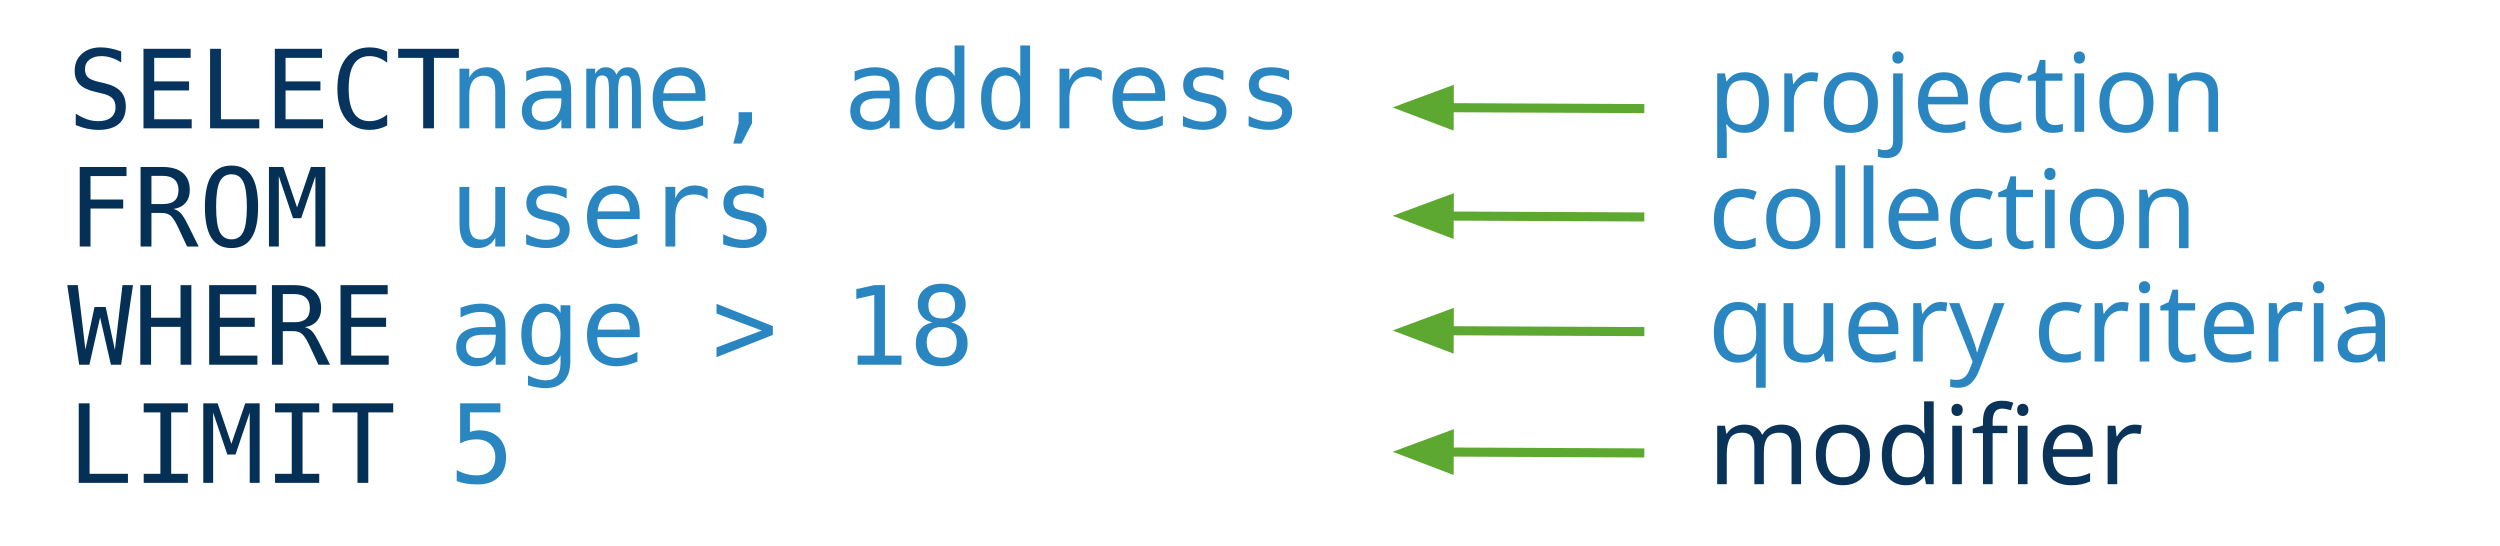
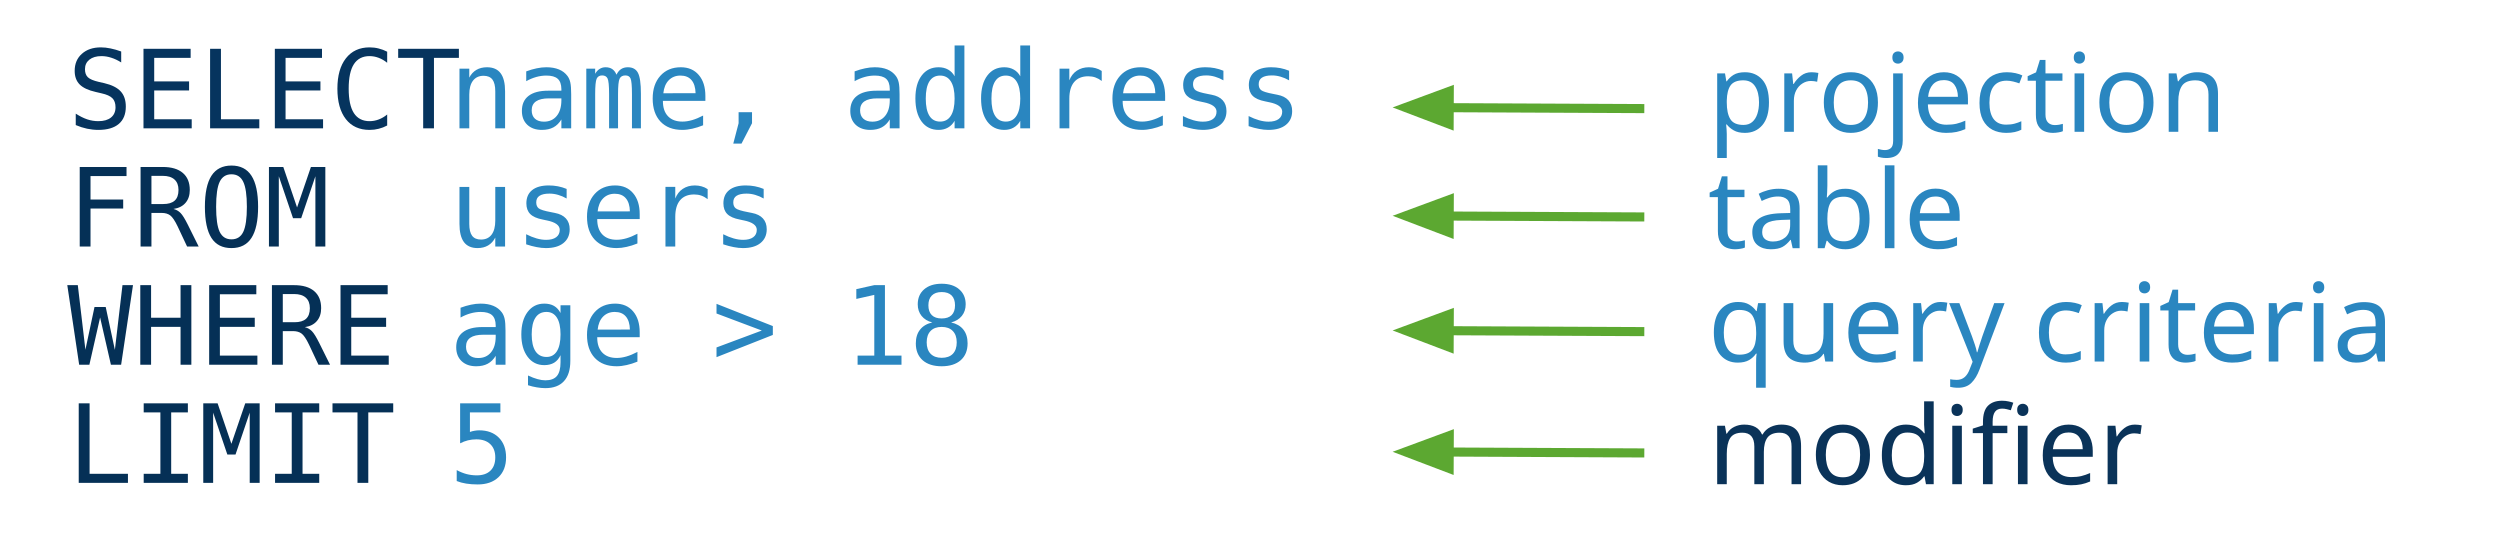
<svg xmlns="http://www.w3.org/2000/svg" version="1.1" x="0px" y="0px" width="550" height="120" viewBox="0, 0, 550, 120">
  <g id="Layer 1">
    <g>
      <text transform="matrix(1, 0, 0, 1, 160.664, 60.879)">
        <tspan x="-145.859" y="-32.643" font-family="Inconsolata" font-size="24" fill="#06345E">SELECT</tspan>
        <tspan x="-73.859" y="-32.643" font-family="Inconsolata" font-size="24" fill="#D33907"> </tspan>
        <tspan x="-61.859" y="-32.643" font-family="Inconsolata" font-size="24" fill="#2A86C0">name, address</tspan>
        <tspan x="94.141" y="-32.643" font-family="Inconsolata" font-size="24" fill="#D33907"> </tspan>
        <tspan x="-145.859" y="-6.643" font-family="Inconsolata" font-size="24" fill="#053056">FROM</tspan>
        <tspan x="-97.859" y="-6.643" font-family="Inconsolata" font-size="24" fill="#D33907">   </tspan>
        <tspan x="-61.859" y="-6.643" font-family="Inconsolata" font-size="24" fill="#2A86C0">users</tspan>
        <tspan x="-145.859" y="19.357" font-family="Inconsolata" font-size="24" fill="#053056">WHERE</tspan>
        <tspan x="-85.859" y="19.357" font-family="Inconsolata" font-size="24" fill="#D33907">  </tspan>
        <tspan x="-61.859" y="19.357" font-family="Inconsolata" font-size="24" fill="#2A86C0">age &gt; 18</tspan>
        <tspan x="-145.859" y="45.357" font-family="Inconsolata" font-size="24" fill="#053056">LIMIT</tspan>
        <tspan x="-85.859" y="45.357" font-family="Inconsolata" font-size="24" fill="#D33907">  </tspan>
        <tspan x="-61.859" y="45.357" font-family="Inconsolata" font-size="24" fill="#2A86C0">5</tspan>
      </text>
      <g>
        <g>
          <path d="M361.75,23.891 L318.823,23.691" fill-opacity="0" stroke="#5CA831" stroke-width="2" />
          <path d="M318.84,20.092 L309.223,23.647 L318.807,27.291 z" fill="#5CA831" fill-opacity="1" stroke="#5CA831" stroke-width="2" stroke-opacity="1" />
        </g>
        <text transform="matrix(1, 0, 0, 1, 425.691, 21.5)">
          <tspan x="-49.957" y="7.5" font-family="GillSans" font-size="24" fill="#2A86C0">projection</tspan>
        </text>
      </g>
      <g>
        <g>
          <path d="M361.75,47.73 L318.823,47.531" fill-opacity="0" stroke="#5CA831" stroke-width="2" />
          <path d="M318.84,43.931 L309.223,47.487 L318.807,51.131 z" fill="#5CA831" fill-opacity="1" stroke="#5CA831" stroke-width="2" stroke-opacity="1" />
        </g>
        <text transform="matrix(1, 0, 0, 1, 425.691, 47.104)">
-           <tspan x="-49.957" y="7.5" font-family="GillSans" font-size="24" fill="#2A86C0">collection</tspan>
+           <tspan x="-49.957" y="7.5" font-family="GillSans" font-size="24" fill="#2A86C0">table</tspan>
        </text>
      </g>
      <g>
        <g>
          <path d="M361.75,72.957 L318.823,72.758" fill-opacity="0" stroke="#5CA831" stroke-width="2" />
          <path d="M318.84,69.158 L309.223,72.713 L318.807,76.358 z" fill="#5CA831" fill-opacity="1" stroke="#5CA831" stroke-width="2" stroke-opacity="1" />
        </g>
        <text transform="matrix(1, 0, 0, 1, 455.465, 72.043)">
          <tspan x="-79.73" y="7.5" font-family="GillSans" font-size="24" fill="#2A86C0">query criteria</tspan>
        </text>
      </g>
      <g>
        <g>
          <path d="M361.75,99.648 L318.823,99.449" fill-opacity="0" stroke="#5CA831" stroke-width="2" />
          <path d="M318.84,95.849 L309.223,99.405 L318.807,103.049 z" fill="#5CA831" fill-opacity="1" stroke="#5CA831" stroke-width="2" stroke-opacity="1" />
        </g>
        <text transform="matrix(1, 0, 0, 1, 455.465, 99.021)">
          <tspan x="-79.73" y="7.5" font-family="GillSans" font-size="24" fill="#0A3359">modifier</tspan>
        </text>
      </g>
    </g>
  </g>
  <defs />
</svg>
